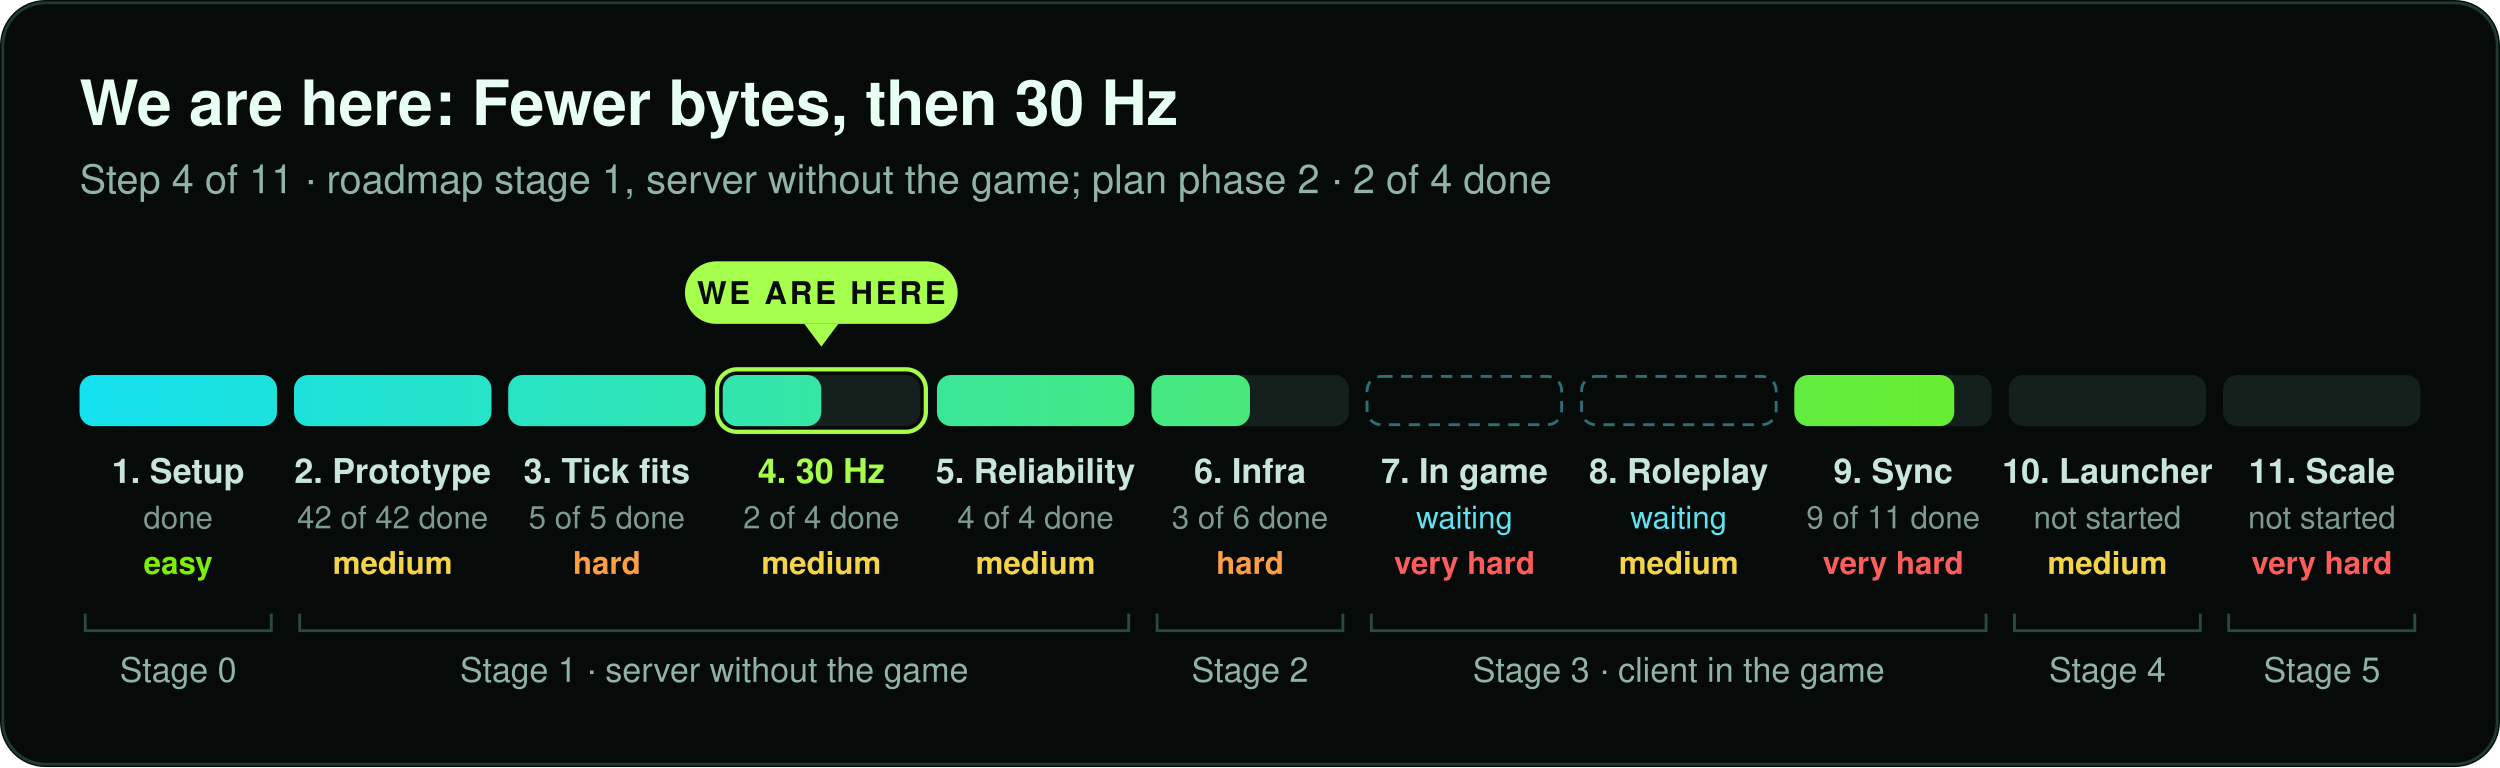
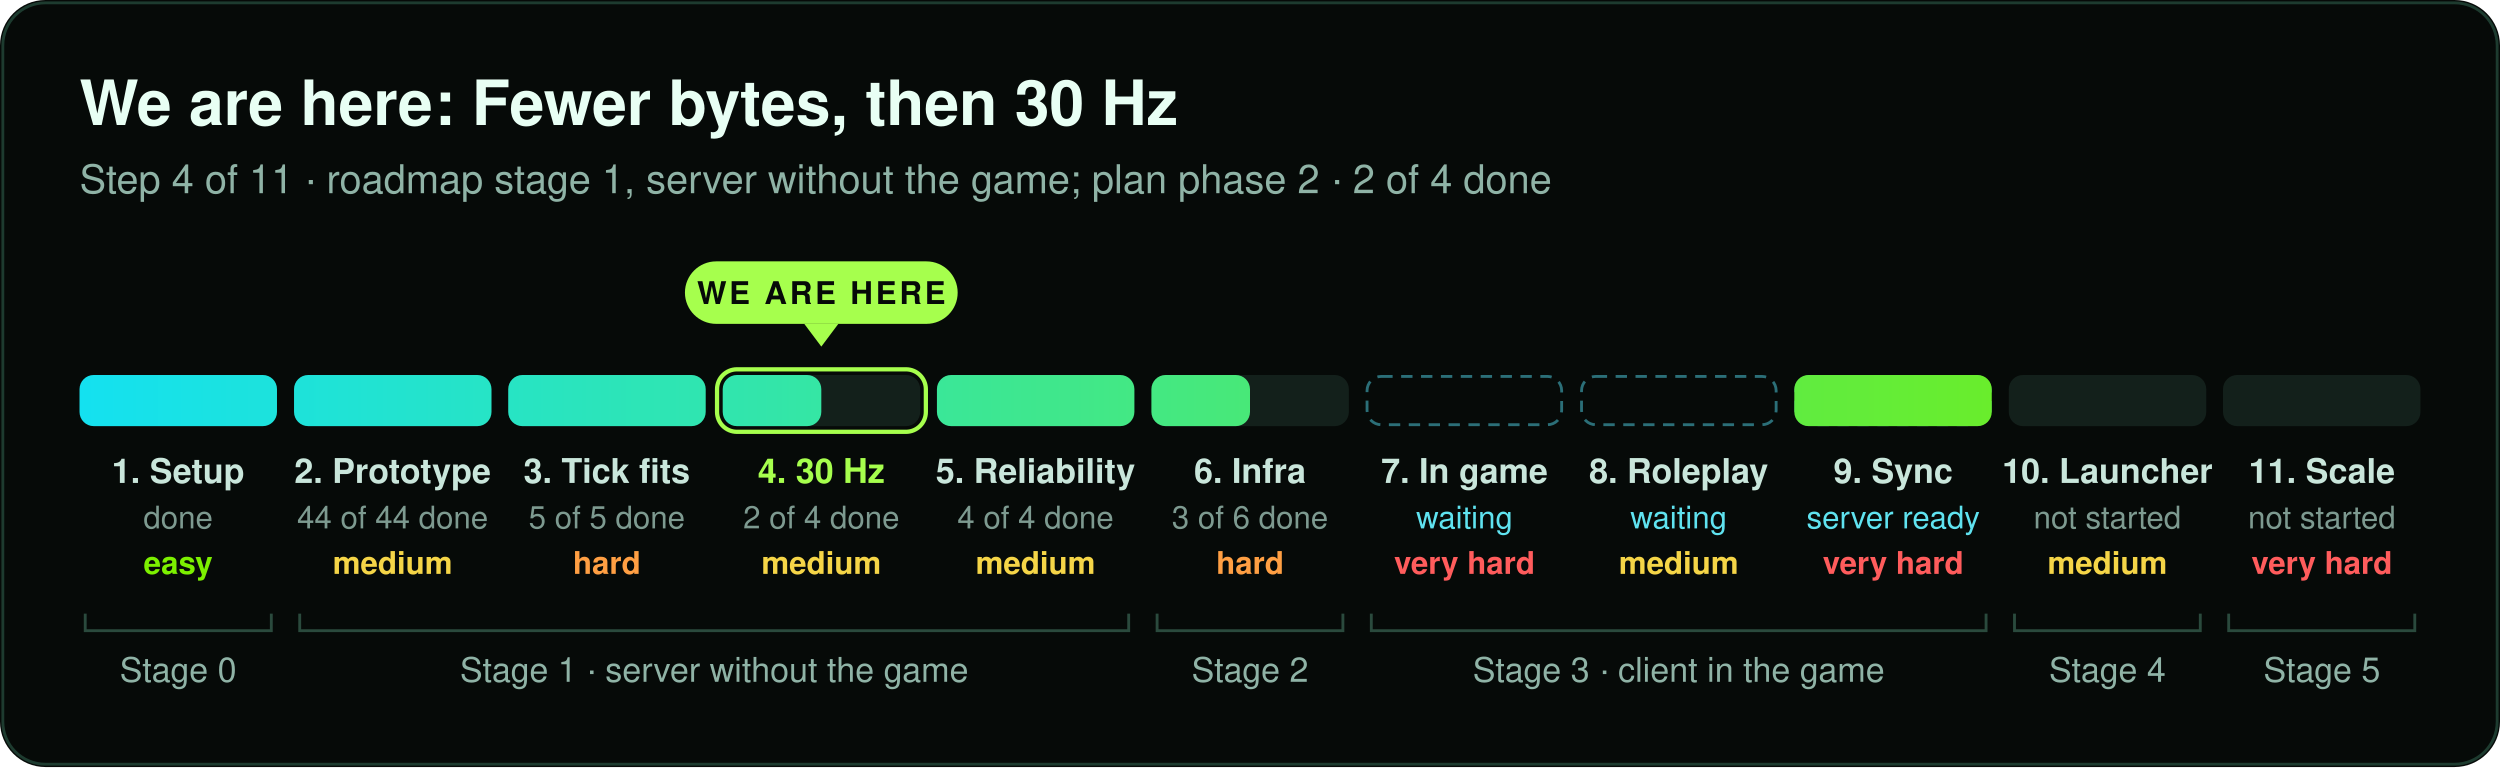
<svg xmlns="http://www.w3.org/2000/svg" width="880" height="270" viewBox="0 0 880 270" role="img" aria-label="Sawgrass progress">
  <defs>
    <linearGradient id="g" gradientUnits="userSpaceOnUse" x1="28" x2="852" y1="0" y2="0">
      <stop offset="0" stop-color="#14e1f0" />
      <stop offset="1" stop-color="#7cf000" />
    </linearGradient>
  </defs>
  <style>text{font-family:-apple-system,BlinkMacSystemFont,'Segoe UI',Helvetica,Arial,sans-serif}.h{font-size:22px;font-weight:700;fill:#e8fff4}.s{font-size:14px;fill:#8fb3a6}.l{font-size:12px;font-weight:600;fill:#c9e6db}.c{font-size:12px;font-weight:700;fill:#a6ff4d}.n{font-size:11px;fill:#7d9a90}.w{font-size:11px;fill:#5fe3f0}.m{font-size:11px;font-weight:700;fill:#060a08;letter-spacing:1px}.b{font-size:12px;fill:#8fb3a6}.d{font-size:11px;font-weight:600}</style>
  <rect width="880" height="270" rx="16" fill="#060a08" />
  <rect x="1" y="1" width="878" height="268" rx="15" fill="none" stroke="#1d3b2f" />
  <text x="28" y="44" class="h">We are here: Fewer bytes, then 30 Hz</text>
  <text x="28" y="68" class="s">Step 4 of 11 · roadmap stage 1, server without the game; plan phase 2 · 2 of 4 done</text>
  <rect x="28.0" y="132" width="69.5" height="18" rx="5" fill="#13201b" />
  <rect x="28.0" y="132" width="69.5" height="18" rx="5" fill="url(#g)" />
  <text x="62.7" y="170" class="l" text-anchor="middle">1. Setup</text>
  <text x="62.7" y="186" class="n" text-anchor="middle">done</text>
  <text x="62.7" y="202" class="d" fill="#7cf000" text-anchor="middle">easy</text>
  <rect x="103.5" y="132" width="69.5" height="18" rx="5" fill="#13201b" />
  <rect x="103.5" y="132" width="69.5" height="18" rx="5" fill="url(#g)" />
  <text x="138.2" y="170" class="l" text-anchor="middle">2. Prototype</text>
-   <text x="138.2" y="186" class="n" text-anchor="middle">42 of 42 done</text>
+   <text x="138.2" y="186" class="n" text-anchor="middle">44 of 44 done</text>
  <text x="138.2" y="202" class="d" fill="#f5d547" text-anchor="middle">medium</text>
  <rect x="178.9" y="132" width="69.5" height="18" rx="5" fill="#13201b" />
  <rect x="178.9" y="132" width="69.5" height="18" rx="5" fill="url(#g)" />
  <text x="213.6" y="170" class="l" text-anchor="middle">3. Tick fits</text>
  <text x="213.6" y="186" class="n" text-anchor="middle">5 of 5 done</text>
  <text x="213.6" y="202" class="d" fill="#ff9f43" text-anchor="middle">hard</text>
  <rect x="254.4" y="132" width="69.5" height="18" rx="5" fill="#13201b" />
  <rect x="254.4" y="132" width="34.7" height="18" rx="5" fill="url(#g)" />
  <rect x="252.4" y="130" width="73.5" height="22" rx="7" fill="none" stroke="#a6ff4d" stroke-width="1.5" />
  <rect x="241.1" y="92" width="96" height="22" rx="11" fill="#a6ff4d" />
  <text x="289.1" y="107" class="m" text-anchor="middle">WE ARE HERE</text>
  <path d="M283.1 114 L295.1 114 L289.1 122 Z" fill="#a6ff4d" />
  <text x="289.1" y="170" class="c" text-anchor="middle">4. 30 Hz</text>
  <text x="289.1" y="186" class="n" text-anchor="middle">2 of 4 done</text>
  <text x="289.1" y="202" class="d" fill="#f5d547" text-anchor="middle">medium</text>
  <rect x="329.8" y="132" width="69.5" height="18" rx="5" fill="#13201b" />
  <rect x="329.8" y="132" width="69.5" height="18" rx="5" fill="url(#g)" />
  <text x="364.5" y="170" class="l" text-anchor="middle">5. Reliability</text>
  <text x="364.5" y="186" class="n" text-anchor="middle">4 of 4 done</text>
  <text x="364.5" y="202" class="d" fill="#f5d547" text-anchor="middle">medium</text>
  <rect x="405.3" y="132" width="69.5" height="18" rx="5" fill="#13201b" />
  <rect x="405.3" y="132" width="34.7" height="18" rx="5" fill="url(#g)" />
  <text x="440.0" y="170" class="l" text-anchor="middle">6. Infra</text>
  <text x="440.0" y="186" class="n" text-anchor="middle">3 of 6 done</text>
  <text x="440.0" y="202" class="d" fill="#ff9f43" text-anchor="middle">hard</text>
  <rect x="481.2" y="132.5" width="68.5" height="17" rx="5" fill="none" stroke="#2b6f78" stroke-dasharray="4 3" />
  <text x="515.5" y="170" class="l" text-anchor="middle">7. In game</text>
  <text x="515.5" y="186" class="w" text-anchor="middle">waiting</text>
  <text x="515.5" y="202" class="d" fill="#ff5c5c" text-anchor="middle">very hard</text>
  <rect x="556.7" y="132.5" width="68.5" height="17" rx="5" fill="none" stroke="#2b6f78" stroke-dasharray="4 3" />
  <text x="590.9" y="170" class="l" text-anchor="middle">8. Roleplay</text>
  <text x="590.9" y="186" class="w" text-anchor="middle">waiting</text>
  <text x="590.9" y="202" class="d" fill="#f5d547" text-anchor="middle">medium</text>
-   <rect x="631.6" y="132" width="69.5" height="18" rx="5" fill="#13201b" />
-   <rect x="631.6" y="132" width="56.3" height="18" rx="5" fill="url(#g)" />
+   <rect x="632.1" y="132.5" width="68.5" height="17" rx="5" fill="none" stroke="#2b6f78" stroke-dasharray="4 3" />
+   <rect x="631.6" y="132" width="69.5" height="18" rx="5" fill="url(#g)" />
  <text x="666.4" y="170" class="l" text-anchor="middle">9. Sync</text>
-   <text x="666.4" y="186" class="n" text-anchor="middle">9 of 11 done</text>
+   <text x="666.4" y="186" class="w" text-anchor="middle">server ready</text>
  <text x="666.4" y="202" class="d" fill="#ff5c5c" text-anchor="middle">very hard</text>
  <rect x="707.1" y="132" width="69.5" height="18" rx="5" fill="#13201b" />
  <text x="741.8" y="170" class="l" text-anchor="middle">10. Launcher</text>
  <text x="741.8" y="186" class="n" text-anchor="middle">not started</text>
  <text x="741.8" y="202" class="d" fill="#f5d547" text-anchor="middle">medium</text>
  <rect x="782.5" y="132" width="69.5" height="18" rx="5" fill="#13201b" />
  <text x="817.3" y="170" class="l" text-anchor="middle">11. Scale</text>
  <text x="817.3" y="186" class="n" text-anchor="middle">not started</text>
  <text x="817.3" y="202" class="d" fill="#ff5c5c" text-anchor="middle">very hard</text>
  <path d="M30.0 216 L30.0 222 L95.5 222 L95.5 216" fill="none" stroke="#2a4a3d" />
  <text x="62.7" y="240" class="b" text-anchor="middle">Stage 0</text>
  <path d="M105.5 216 L105.5 222 L397.3 222 L397.3 216" fill="none" stroke="#2a4a3d" />
  <text x="251.4" y="240" class="b" text-anchor="middle">Stage 1 · server without the game</text>
  <path d="M407.3 216 L407.3 222 L472.7 222 L472.7 216" fill="none" stroke="#2a4a3d" />
  <text x="440.0" y="240" class="b" text-anchor="middle">Stage 2</text>
  <path d="M482.7 216 L482.7 222 L699.1 222 L699.1 216" fill="none" stroke="#2a4a3d" />
  <text x="590.9" y="240" class="b" text-anchor="middle">Stage 3 · client in the game</text>
  <path d="M709.1 216 L709.1 222 L774.5 222 L774.5 216" fill="none" stroke="#2a4a3d" />
  <text x="741.8" y="240" class="b" text-anchor="middle">Stage 4</text>
  <path d="M784.5 216 L784.5 222 L850.0 222 L850.0 216" fill="none" stroke="#2a4a3d" />
  <text x="817.3" y="240" class="b" text-anchor="middle">Stage 5</text>
</svg>
